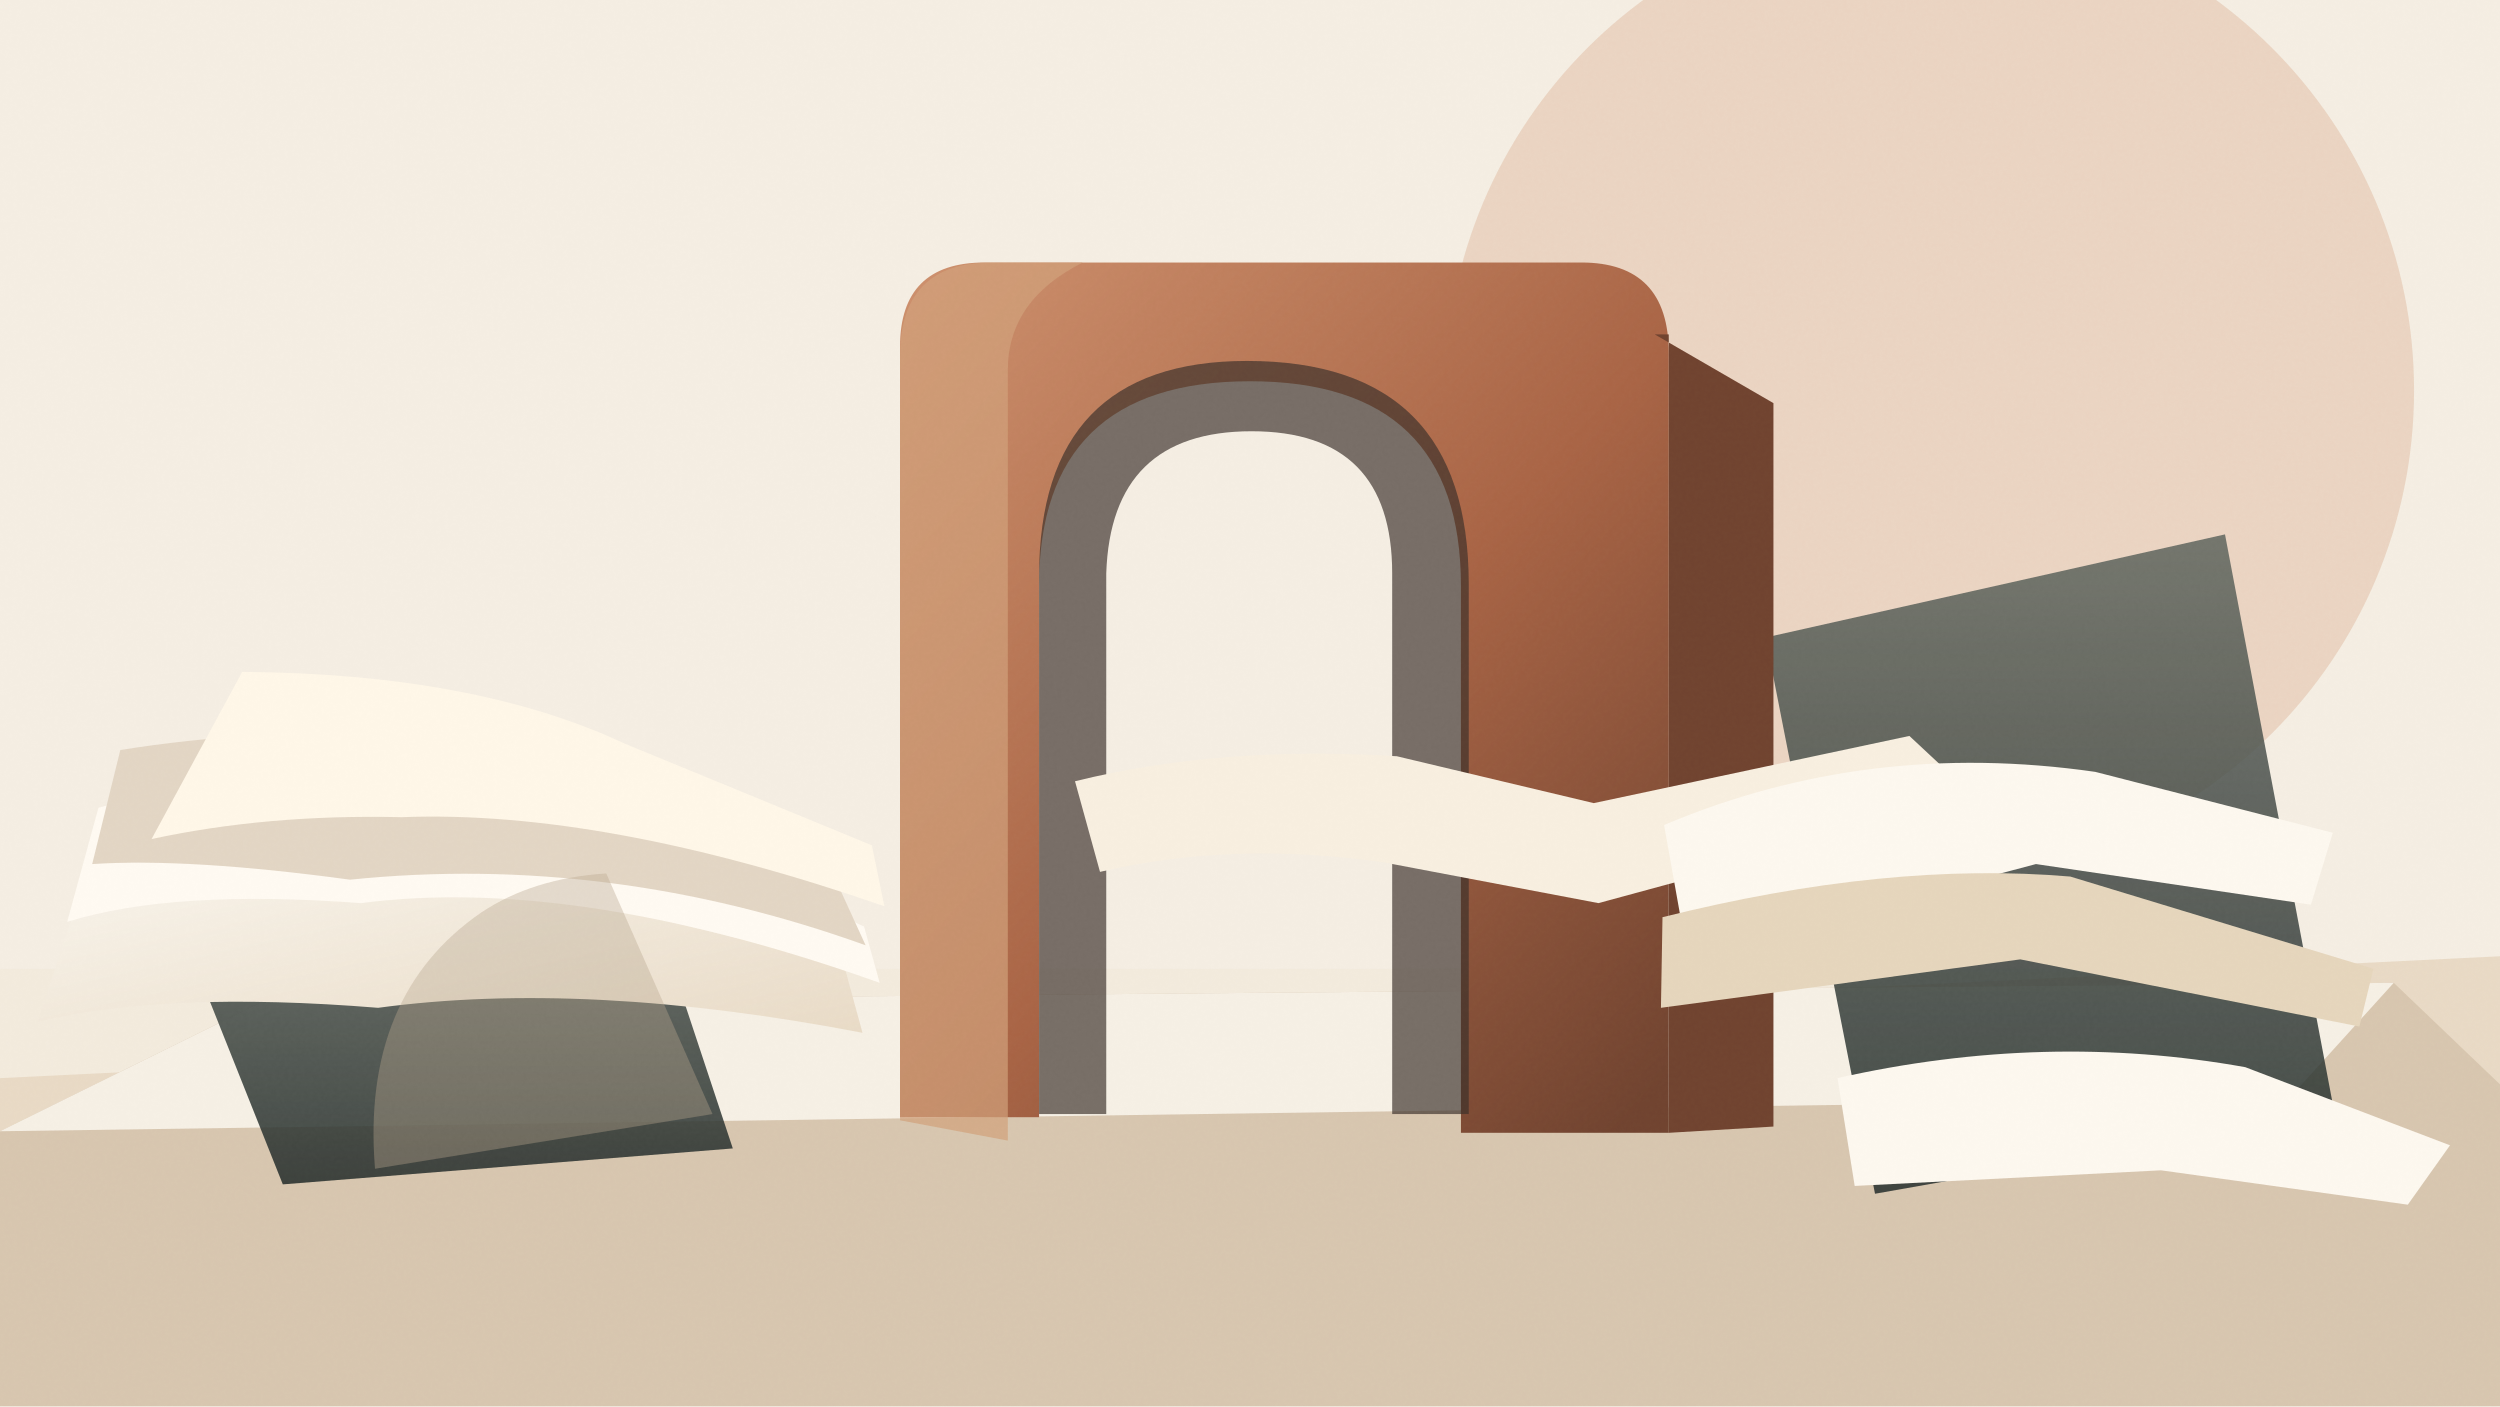
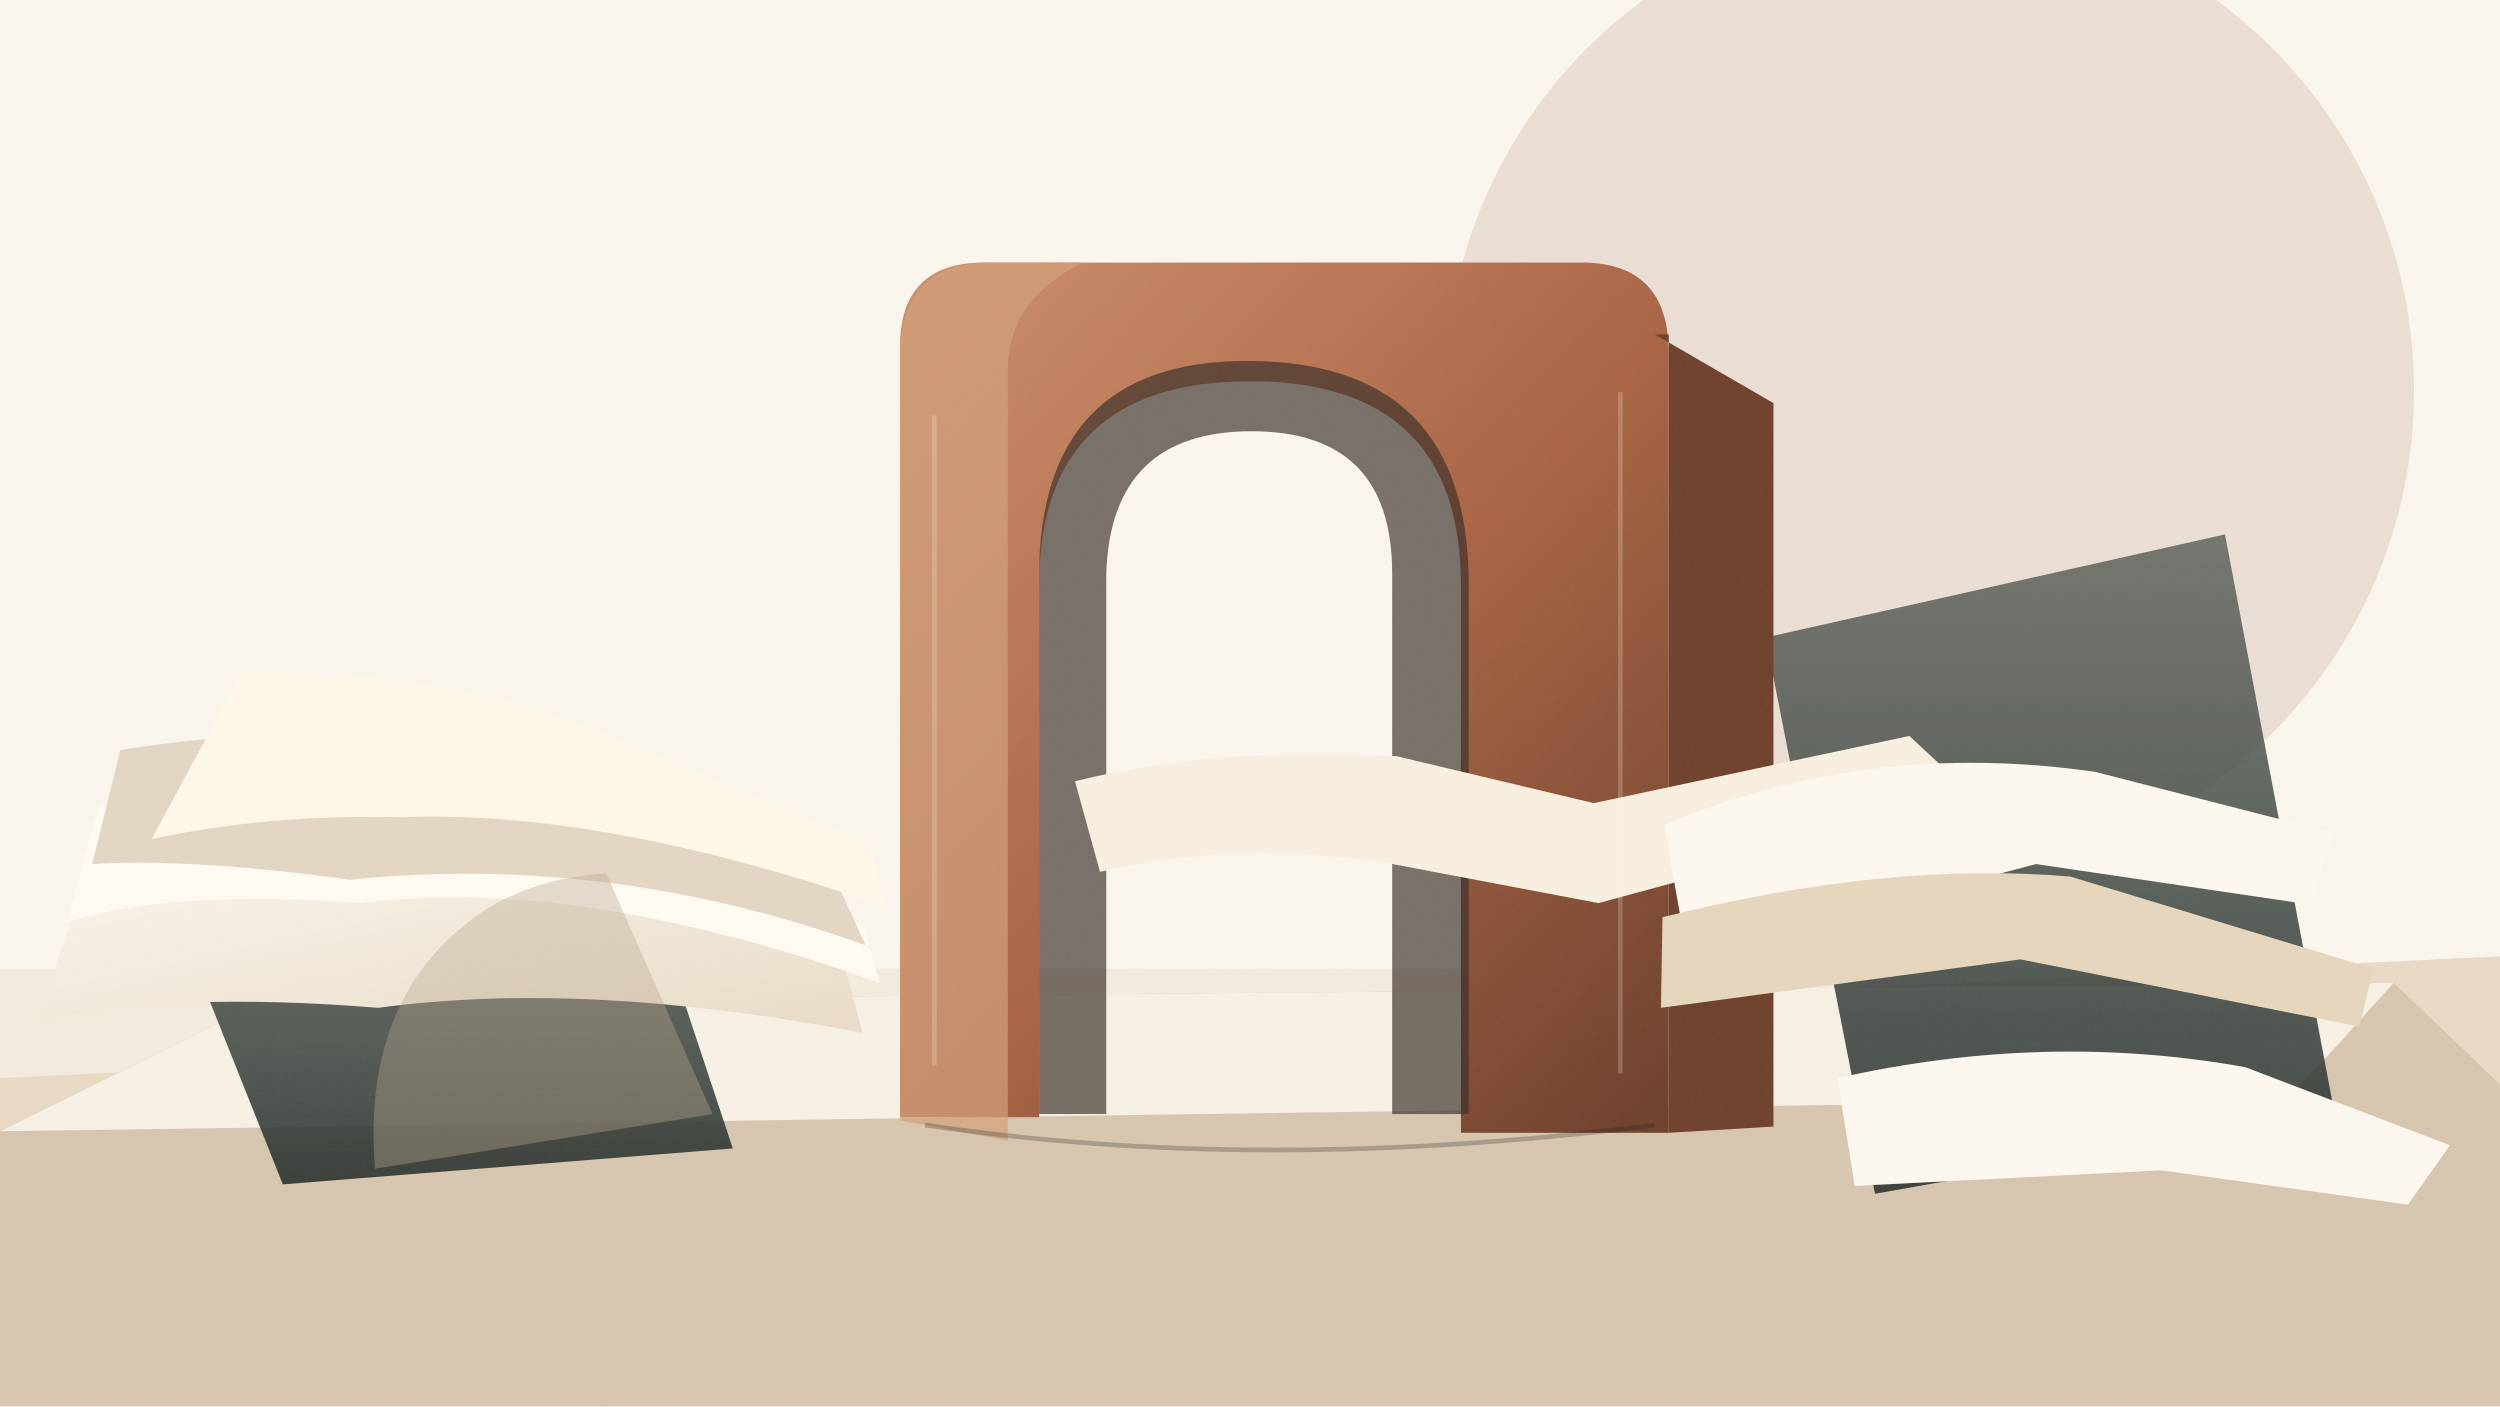
<svg xmlns="http://www.w3.org/2000/svg" viewBox="0 0 1600 900" role="img" aria-label="Architectural editorial study of source documents crossing a terracotta threshold">
  <defs>
    <linearGradient id="paper" x2="1" y2="1">
      <stop stop-color="#faf6ee" />
      <stop offset="1" stop-color="#e9dbc6" />
    </linearGradient>
    <linearGradient id="terra" x2=".93" y2="1">
      <stop stop-color="#ce916d" />
      <stop offset=".55" stop-color="#a96445" />
      <stop offset="1" stop-color="#70432f" />
    </linearGradient>
    <linearGradient id="arch" x2=".8" y2="1">
      <stop stop-color="#c78b64" />
      <stop offset="1" stop-color="#6c4436" />
    </linearGradient>
    <linearGradient id="stone" x2="0" y2="1">
      <stop stop-color="#5f655e" />
      <stop offset="1" stop-color="#232c2a" />
    </linearGradient>
    <filter id="shadow" x="-30%" y="-40%" width="160%" height="200%">
      <feGaussianBlur stdDeviation="21" />
    </filter>
    <filter id="grain">
      <feTurbulence type="fractalNoise" baseFrequency=".38" numOctaves="2" seed="6" />
      <feColorMatrix type="saturate" values="0" />
      <feComponentTransfer>
        <feFuncA type="linear" slope=".05" />
      </feComponentTransfer>
    </filter>
  </defs>
-   <rect width="1600" height="900" fill="#f3ebdd" />
-   <path d="M0 0h1600v620H0Z" fill="#f5eee3" />
-   <circle cx="1235" cy="250" r="310" fill="#d9ac8c" opacity=".38" />
+   <rect width="1600" height="900" fill="#F3EBDD" />
+   <path d="M0 0h1600v620H0Z" fill="#FAF6EE" />
+   <circle cx="1235" cy="250" r="310" fill="#8A4B35" opacity=".14" />
  <path d="M0 690L1600 612V900H0Z" fill="#e9dac5" />
  <ellipse cx="795" cy="785" rx="580" ry="65" fill="#514838" opacity=".17" filter="url(#shadow)" />
  <path d="M0 724l168-83 1364-12 68 65v206H0Z" fill="#d8c6af" />
  <path d="M0 724l168-83 1364-12-67 74Z" fill="#f6f0e5" />
  <path d="M118 600l285-64 66 199-288 23Z" fill="url(#stone)" opacity=".86" />
  <path d="M1130 408l294-66 70 370-294 52Z" fill="url(#stone)" opacity=".85" />
  <path d="M576 715V222q0-54 54-54h382q56 0 56 58v499H935V375q0-131-135-131t-135 131v340Z" fill="url(#terra)" />
  <path d="M665 713V369q0-138 133-138 142 0 142 143v339H891V367q0-91-90-91t-93 91v346Z" fill="#382e29" opacity=".67" />
  <path d="M576 228v489l69 13V237q0-45 48-69h-62q-55 2-55 60Z" fill="#d1a17a" opacity=".7" />
  <path d="M1059 214l76 44v463l-67 4V214Z" fill="#70432f" />
  <path d="M55 560q160-34 325 18l160 39 12 44q-177-34-310-16Q106 634 24 654Z" fill="url(#paper)" />
  <path d="M63 517q161-46 324-1l166 77 10 36q-194-69-332-51Q110 569 43 590Z" fill="#fffaf2" />
  <path d="M77 480q176-28 304 22l157 68 16 35q-164-59-330-42Q121 549 59 553Z" fill="#e3d6c4" />
  <path d="M155 430q149 1 245 46l158 65 8 39q-179-62-309-57-86-2-160 14Z" fill="#fff7e8" />
  <path d="M688 500q93-23 206-16l126 30 202-43 44 41-243 66-137-26q-97-14-182 6Z" fill="#f8efe0" />
  <path d="M1065 528q130-55 276-34l152 39-14 46-176-26-223 59Z" fill="#fdf8ef" />
  <path d="M1064 587q144-36 261-26l194 59-9 37-217-43-230 31Z" fill="#e6d6bc" />
  <path d="M1176 690q133-30 261-7l131 50-27 38-158-22-196 10Z" fill="#fdf8ef" />
+   <path d="M598 266v416M1037 251v436" stroke="#FAF6EE" stroke-width="3" opacity=".22" />
+   <path d="M592 720q215 32 467 0" stroke="#171B1A" stroke-width="3" opacity=".25" fill="none" />
  <path d="M240 748q-9-111 68-164 33-22 80-25l68 154Z" fill="#b9a58d" opacity=".38" />
  <rect width="1600" height="900" filter="url(#grain)" opacity=".42" />
</svg>
